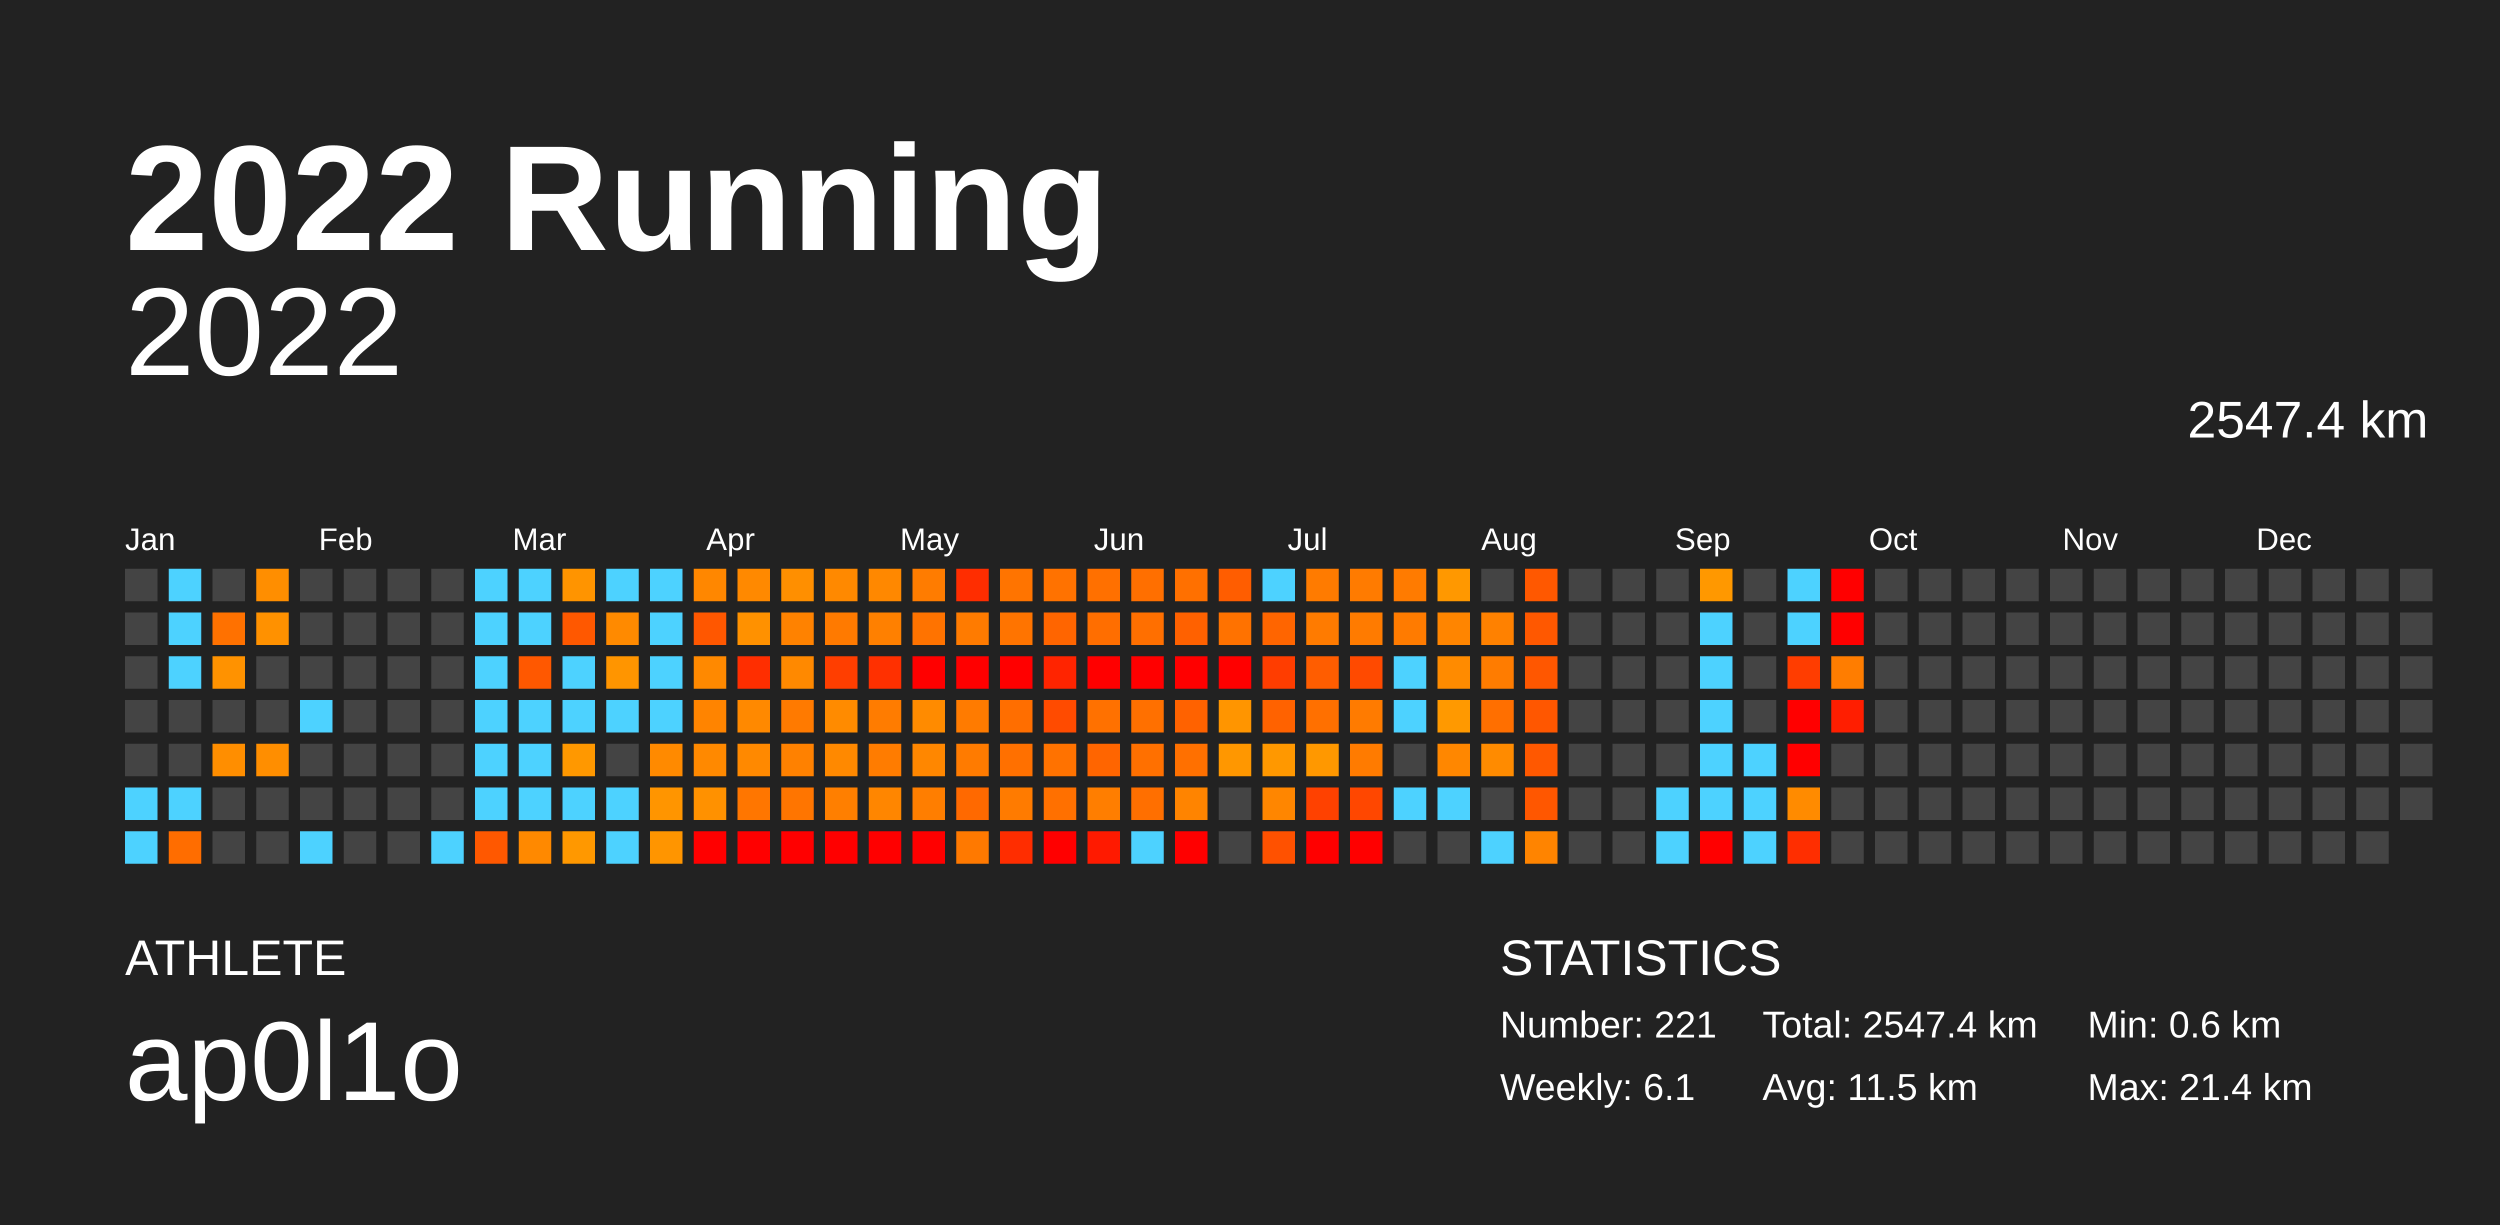
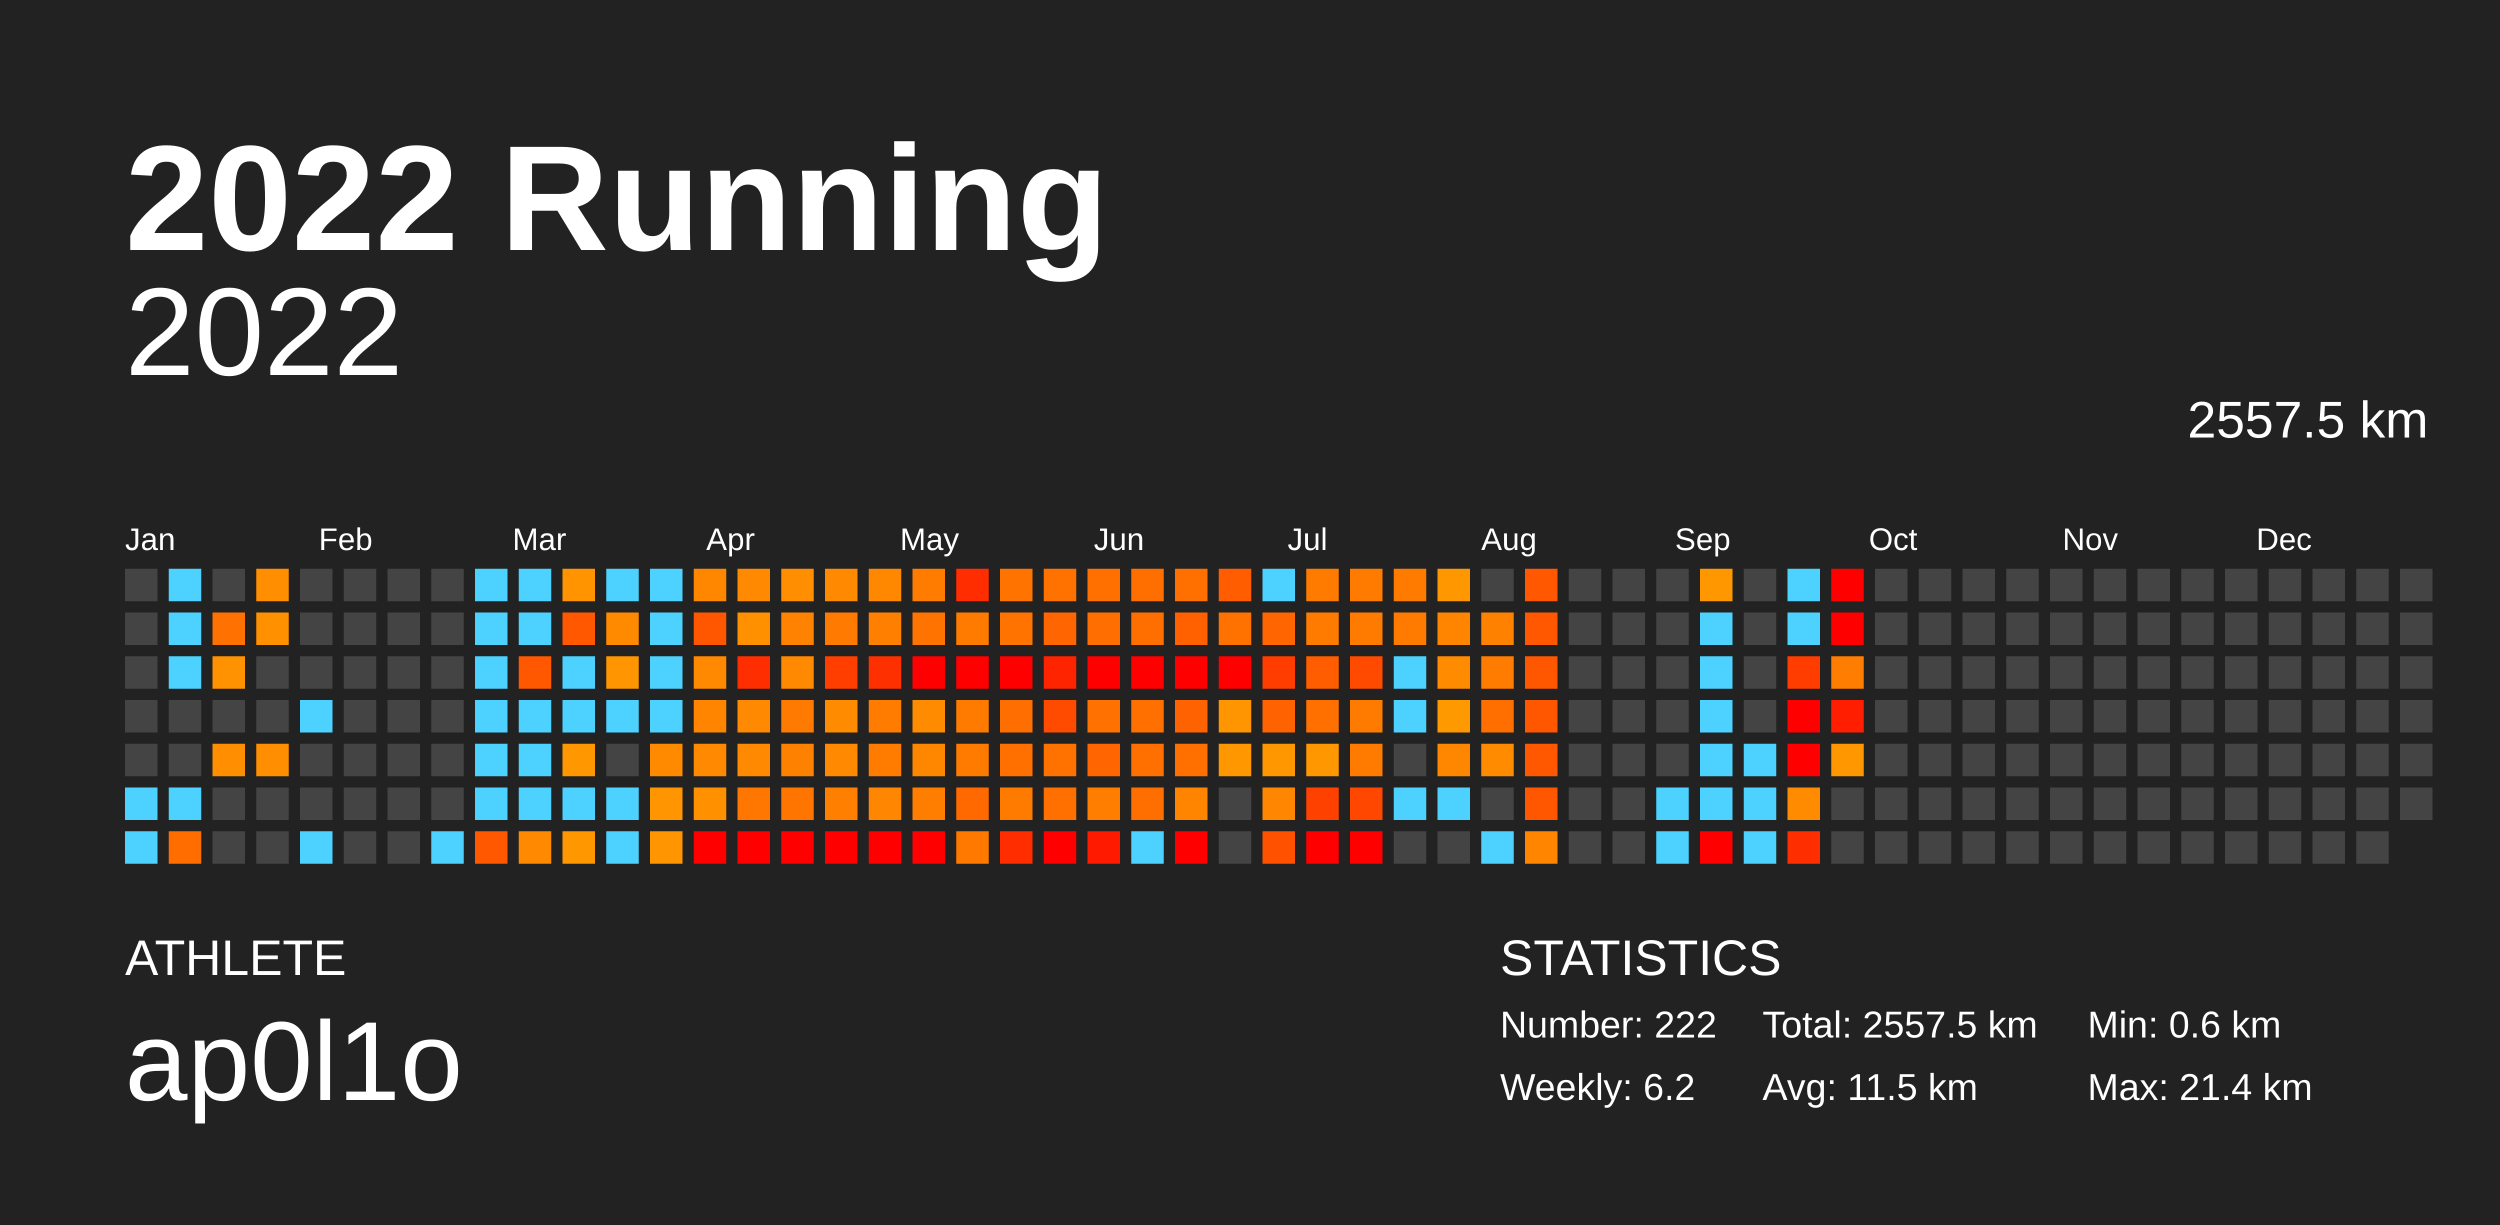
<svg xmlns="http://www.w3.org/2000/svg" baseProfile="full" height="98mm" version="1.1" viewBox="0,0,200,98" width="200mm">
  <defs />
  <rect fill="#222222" height="98" width="200" x="0" y="0" />
  <text fill="#FFFFFF" style="font-size:12px; font-family:Arial; font-weight:bold;" x="10" y="20">2022 Running</text>
  <text fill="#FFFFFF" style="font-size:4px; font-family:Arial" x="10" y="78">ATHLETE</text>
  <text fill="#FFFFFF" style="font-size:9px; font-family:Arial" x="10" y="88">ap0l1o</text>
  <text fill="#FFFFFF" style="font-size:4px; font-family:Arial" x="120" y="78">STATISTICS</text>
-   <text fill="#FFFFFF" style="font-size:3px; font-family:Arial" x="120" y="83">Number: 221</text>
-   <text fill="#FFFFFF" style="font-size:3px; font-family:Arial" x="120" y="88">Weekly: 6.1</text>
-   <text fill="#FFFFFF" style="font-size:3px; font-family:Arial" x="141" y="83">Total: 2547.4 km</text>
+   <text fill="#FFFFFF" style="font-size:3px; font-family:Arial" x="120" y="83">Number: 222</text>
+   <text fill="#FFFFFF" style="font-size:3px; font-family:Arial" x="120" y="88">Weekly: 6.2</text>
+   <text fill="#FFFFFF" style="font-size:3px; font-family:Arial" x="141" y="83">Total: 2557.5 km</text>
  <text fill="#FFFFFF" style="font-size:3px; font-family:Arial" x="141" y="88">Avg: 11.5 km</text>
  <text fill="#FFFFFF" style="font-size:3px; font-family:Arial" x="167" y="83">Min: 0.6 km</text>
  <text fill="#FFFFFF" style="font-size:3px; font-family:Arial" x="167" y="88">Max: 21.4 km</text>
  <text alignment-baseline="hanging" fill="#FFFFFF" style="font-size:10.0px; font-family:Arial;" x="10" y="30">2022</text>
-   <text alignment-baseline="hanging" fill="#FFFFFF" style="font-size:4.125px; font-family:Arial;" x="175" y="35">2547.4 km</text>
+   <text alignment-baseline="hanging" fill="#FFFFFF" style="font-size:4.125px; font-family:Arial;" x="175" y="35">2557.5 km</text>
  <text fill="#FFFFFF" style="font-size:2.5px; font-family:Arial" x="10.0" y="44">Jan</text>
  <text fill="#FFFFFF" style="font-size:2.5px; font-family:Arial" x="25.5" y="44">Feb</text>
  <text fill="#FFFFFF" style="font-size:2.5px; font-family:Arial" x="41.0" y="44">Mar</text>
  <text fill="#FFFFFF" style="font-size:2.5px; font-family:Arial" x="56.5" y="44">Apr</text>
  <text fill="#FFFFFF" style="font-size:2.5px; font-family:Arial" x="72.0" y="44">May</text>
  <text fill="#FFFFFF" style="font-size:2.5px; font-family:Arial" x="87.5" y="44">Jun</text>
  <text fill="#FFFFFF" style="font-size:2.5px; font-family:Arial" x="103.0" y="44">Jul</text>
  <text fill="#FFFFFF" style="font-size:2.5px; font-family:Arial" x="118.5" y="44">Aug</text>
  <text fill="#FFFFFF" style="font-size:2.5px; font-family:Arial" x="134.0" y="44">Sep</text>
  <text fill="#FFFFFF" style="font-size:2.5px; font-family:Arial" x="149.5" y="44">Oct</text>
  <text fill="#FFFFFF" style="font-size:2.5px; font-family:Arial" x="165.0" y="44">Nov</text>
  <text fill="#FFFFFF" style="font-size:2.5px; font-family:Arial" x="180.5" y="44">Dec</text>
  <rect fill="#444444" height="2.6" width="2.6" x="10.0" y="45.5" />
  <rect fill="#444444" height="2.6" width="2.6" x="10.0" y="49.0" />
  <rect fill="#444444" height="2.6" width="2.6" x="10.0" y="52.5" />
  <rect fill="#444444" height="2.6" width="2.6" x="10.0" y="56.0" />
  <rect fill="#444444" height="2.6" width="2.6" x="10.0" y="59.5" />
  <rect fill="#4dd2ff" height="2.6" width="2.6" x="10.0" y="63.0" />
  <rect fill="#4dd2ff" height="2.6" width="2.6" x="10.0" y="66.5" />
  <rect fill="#4dd2ff" height="2.6" width="2.6" x="13.5" y="45.5" />
  <rect fill="#4dd2ff" height="2.6" width="2.6" x="13.5" y="49.0" />
  <rect fill="#4dd2ff" height="2.6" width="2.6" x="13.5" y="52.5" />
  <rect fill="#444444" height="2.6" width="2.6" x="13.5" y="56.0" />
  <rect fill="#444444" height="2.6" width="2.6" x="13.5" y="59.5" />
  <rect fill="#4dd2ff" height="2.6" width="2.6" x="13.5" y="63.0" />
  <rect fill="#ff6d00" height="2.6" width="2.6" x="13.5" y="66.5" />
  <rect fill="#444444" height="2.6" width="2.6" x="17.0" y="45.5" />
  <rect fill="#ff7100" height="2.6" width="2.6" x="17.0" y="49.0" />
  <rect fill="#ff9200" height="2.6" width="2.6" x="17.0" y="52.5" />
  <rect fill="#444444" height="2.6" width="2.6" x="17.0" y="56.0" />
  <rect fill="#ff8e00" height="2.6" width="2.6" x="17.0" y="59.5" />
  <rect fill="#444444" height="2.6" width="2.6" x="17.0" y="63.0" />
  <rect fill="#444444" height="2.6" width="2.6" x="17.0" y="66.5" />
  <rect fill="#ff8e00" height="2.6" width="2.6" x="20.5" y="45.5" />
  <rect fill="#ff9100" height="2.6" width="2.6" x="20.5" y="49.0" />
  <rect fill="#444444" height="2.6" width="2.6" x="20.5" y="52.5" />
  <rect fill="#444444" height="2.6" width="2.6" x="20.5" y="56.0" />
  <rect fill="#ff8e00" height="2.6" width="2.6" x="20.5" y="59.5" />
  <rect fill="#444444" height="2.6" width="2.6" x="20.5" y="63.0" />
  <rect fill="#444444" height="2.6" width="2.6" x="20.5" y="66.5" />
  <rect fill="#444444" height="2.6" width="2.6" x="24.0" y="45.5" />
  <rect fill="#444444" height="2.6" width="2.6" x="24.0" y="49.0" />
  <rect fill="#444444" height="2.6" width="2.6" x="24.0" y="52.5" />
  <rect fill="#4dd2ff" height="2.6" width="2.6" x="24.0" y="56.0" />
  <rect fill="#444444" height="2.6" width="2.6" x="24.0" y="59.5" />
  <rect fill="#444444" height="2.6" width="2.6" x="24.0" y="63.0" />
  <rect fill="#4dd2ff" height="2.6" width="2.6" x="24.0" y="66.5" />
  <rect fill="#444444" height="2.6" width="2.6" x="27.5" y="45.5" />
  <rect fill="#444444" height="2.6" width="2.6" x="27.5" y="49.0" />
  <rect fill="#444444" height="2.6" width="2.6" x="27.5" y="52.5" />
  <rect fill="#444444" height="2.6" width="2.6" x="27.5" y="56.0" />
  <rect fill="#444444" height="2.6" width="2.6" x="27.5" y="59.5" />
  <rect fill="#444444" height="2.6" width="2.6" x="27.5" y="63.0" />
  <rect fill="#444444" height="2.6" width="2.6" x="27.5" y="66.5" />
  <rect fill="#444444" height="2.6" width="2.6" x="31.0" y="45.5" />
  <rect fill="#444444" height="2.6" width="2.6" x="31.0" y="49.0" />
  <rect fill="#444444" height="2.6" width="2.6" x="31.0" y="52.5" />
  <rect fill="#444444" height="2.6" width="2.6" x="31.0" y="56.0" />
  <rect fill="#444444" height="2.6" width="2.6" x="31.0" y="59.5" />
  <rect fill="#444444" height="2.6" width="2.6" x="31.0" y="63.0" />
  <rect fill="#444444" height="2.6" width="2.6" x="31.0" y="66.5" />
  <rect fill="#444444" height="2.6" width="2.6" x="34.5" y="45.5" />
  <rect fill="#444444" height="2.6" width="2.6" x="34.5" y="49.0" />
  <rect fill="#444444" height="2.6" width="2.6" x="34.5" y="52.5" />
  <rect fill="#444444" height="2.6" width="2.6" x="34.5" y="56.0" />
  <rect fill="#444444" height="2.6" width="2.6" x="34.5" y="59.5" />
  <rect fill="#444444" height="2.6" width="2.6" x="34.5" y="63.0" />
  <rect fill="#4dd2ff" height="2.6" width="2.6" x="34.5" y="66.5" />
  <rect fill="#4dd2ff" height="2.6" width="2.6" x="38.0" y="45.5" />
  <rect fill="#4dd2ff" height="2.6" width="2.6" x="38.0" y="49.0" />
  <rect fill="#4dd2ff" height="2.6" width="2.6" x="38.0" y="52.5" />
  <rect fill="#4dd2ff" height="2.6" width="2.6" x="38.0" y="56.0" />
  <rect fill="#4dd2ff" height="2.6" width="2.6" x="38.0" y="59.5" />
  <rect fill="#4dd2ff" height="2.6" width="2.6" x="38.0" y="63.0" />
  <rect fill="#ff5800" height="2.6" width="2.6" x="38.0" y="66.5" />
  <rect fill="#4dd2ff" height="2.6" width="2.6" x="41.5" y="45.5" />
  <rect fill="#4dd2ff" height="2.6" width="2.6" x="41.5" y="49.0" />
  <rect fill="#ff5800" height="2.6" width="2.6" x="41.5" y="52.5" />
  <rect fill="#4dd2ff" height="2.6" width="2.6" x="41.5" y="56.0" />
  <rect fill="#4dd2ff" height="2.6" width="2.6" x="41.5" y="59.5" />
  <rect fill="#4dd2ff" height="2.6" width="2.6" x="41.5" y="63.0" />
  <rect fill="#ff8900" height="2.6" width="2.6" x="41.5" y="66.5" />
  <rect fill="#ff9400" height="2.6" width="2.6" x="45.0" y="45.5" />
  <rect fill="#ff5800" height="2.6" width="2.6" x="45.0" y="49.0" />
  <rect fill="#4dd2ff" height="2.6" width="2.6" x="45.0" y="52.5" />
  <rect fill="#4dd2ff" height="2.6" width="2.6" x="45.0" y="56.0" />
  <rect fill="#ff9800" height="2.6" width="2.6" x="45.0" y="59.5" />
  <rect fill="#4dd2ff" height="2.6" width="2.6" x="45.0" y="63.0" />
  <rect fill="#ff9800" height="2.6" width="2.6" x="45.0" y="66.5" />
  <rect fill="#4dd2ff" height="2.6" width="2.6" x="48.5" y="45.5" />
  <rect fill="#ff8a00" height="2.6" width="2.6" x="48.5" y="49.0" />
  <rect fill="#ff9500" height="2.6" width="2.6" x="48.5" y="52.5" />
  <rect fill="#4dd2ff" height="2.6" width="2.6" x="48.5" y="56.0" />
  <rect fill="#444444" height="2.6" width="2.6" x="48.5" y="59.5" />
  <rect fill="#4dd2ff" height="2.6" width="2.6" x="48.5" y="63.0" />
  <rect fill="#4dd2ff" height="2.6" width="2.6" x="48.5" y="66.5" />
  <rect fill="#4dd2ff" height="2.6" width="2.6" x="52.0" y="45.5" />
  <rect fill="#4dd2ff" height="2.6" width="2.6" x="52.0" y="49.0" />
  <rect fill="#4dd2ff" height="2.6" width="2.6" x="52.0" y="52.5" />
  <rect fill="#4dd2ff" height="2.6" width="2.6" x="52.0" y="56.0" />
  <rect fill="#ff8a00" height="2.6" width="2.6" x="52.0" y="59.5" />
  <rect fill="#ff9500" height="2.6" width="2.6" x="52.0" y="63.0" />
  <rect fill="#ff9500" height="2.6" width="2.6" x="52.0" y="66.5" />
  <rect fill="#ff8700" height="2.6" width="2.6" x="55.5" y="45.5" />
  <rect fill="#ff5700" height="2.6" width="2.6" x="55.5" y="49.0" />
  <rect fill="#ff8900" height="2.6" width="2.6" x="55.5" y="52.5" />
  <rect fill="#ff8400" height="2.6" width="2.6" x="55.5" y="56.0" />
  <rect fill="#ff8900" height="2.6" width="2.6" x="55.5" y="59.5" />
  <rect fill="#ff9100" height="2.6" width="2.6" x="55.5" y="63.0" />
  <rect fill="red" height="2.6" width="2.6" x="55.5" y="66.5" />
  <rect fill="#ff8900" height="2.6" width="2.6" x="59.0" y="45.5" />
  <rect fill="#ff9100" height="2.6" width="2.6" x="59.0" y="49.0" />
  <rect fill="#ff2e00" height="2.6" width="2.6" x="59.0" y="52.5" />
  <rect fill="#ff8900" height="2.6" width="2.6" x="59.0" y="56.0" />
  <rect fill="#ff8900" height="2.6" width="2.6" x="59.0" y="59.5" />
  <rect fill="#ff7600" height="2.6" width="2.6" x="59.0" y="63.0" />
  <rect fill="red" height="2.6" width="2.6" x="59.0" y="66.5" />
  <rect fill="#ff8f00" height="2.6" width="2.6" x="62.5" y="45.5" />
  <rect fill="#ff8200" height="2.6" width="2.6" x="62.5" y="49.0" />
  <rect fill="#ff8900" height="2.6" width="2.6" x="62.5" y="52.5" />
  <rect fill="#ff7a00" height="2.6" width="2.6" x="62.5" y="56.0" />
  <rect fill="#ff8100" height="2.6" width="2.6" x="62.5" y="59.5" />
  <rect fill="#ff7500" height="2.6" width="2.6" x="62.5" y="63.0" />
  <rect fill="red" height="2.6" width="2.6" x="62.5" y="66.5" />
  <rect fill="#ff8900" height="2.6" width="2.6" x="66.0" y="45.5" />
  <rect fill="#ff7a00" height="2.6" width="2.6" x="66.0" y="49.0" />
  <rect fill="#ff3e00" height="2.6" width="2.6" x="66.0" y="52.5" />
  <rect fill="#ff8b00" height="2.6" width="2.6" x="66.0" y="56.0" />
  <rect fill="#ff8900" height="2.6" width="2.6" x="66.0" y="59.5" />
  <rect fill="#ff7f00" height="2.6" width="2.6" x="66.0" y="63.0" />
  <rect fill="red" height="2.6" width="2.6" x="66.0" y="66.5" />
  <rect fill="#ff8800" height="2.6" width="2.6" x="69.5" y="45.5" />
  <rect fill="#ff8000" height="2.6" width="2.6" x="69.5" y="49.0" />
  <rect fill="#ff3000" height="2.6" width="2.6" x="69.5" y="52.5" />
  <rect fill="#ff7c00" height="2.6" width="2.6" x="69.5" y="56.0" />
  <rect fill="#ff7c00" height="2.6" width="2.6" x="69.5" y="59.5" />
  <rect fill="#ff8600" height="2.6" width="2.6" x="69.5" y="63.0" />
  <rect fill="red" height="2.6" width="2.6" x="69.5" y="66.5" />
  <rect fill="#ff7c00" height="2.6" width="2.6" x="73.0" y="45.5" />
  <rect fill="#ff7300" height="2.6" width="2.6" x="73.0" y="49.0" />
  <rect fill="red" height="2.6" width="2.6" x="73.0" y="52.5" />
  <rect fill="#ff8b00" height="2.6" width="2.6" x="73.0" y="56.0" />
  <rect fill="#ff8700" height="2.6" width="2.6" x="73.0" y="59.5" />
  <rect fill="#ff7e00" height="2.6" width="2.6" x="73.0" y="63.0" />
  <rect fill="red" height="2.6" width="2.6" x="73.0" y="66.5" />
  <rect fill="#ff2d00" height="2.6" width="2.6" x="76.5" y="45.5" />
  <rect fill="#ff7b00" height="2.6" width="2.6" x="76.5" y="49.0" />
  <rect fill="red" height="2.6" width="2.6" x="76.5" y="52.5" />
  <rect fill="#ff7b00" height="2.6" width="2.6" x="76.5" y="56.0" />
  <rect fill="#ff7b00" height="2.6" width="2.6" x="76.5" y="59.5" />
  <rect fill="#ff6900" height="2.6" width="2.6" x="76.5" y="63.0" />
  <rect fill="#ff7900" height="2.6" width="2.6" x="76.5" y="66.5" />
  <rect fill="#ff7400" height="2.6" width="2.6" x="80.0" y="45.5" />
  <rect fill="#ff7400" height="2.6" width="2.6" x="80.0" y="49.0" />
  <rect fill="red" height="2.6" width="2.6" x="80.0" y="52.5" />
  <rect fill="#ff6e00" height="2.6" width="2.6" x="80.0" y="56.0" />
  <rect fill="#ff7000" height="2.6" width="2.6" x="80.0" y="59.5" />
  <rect fill="#ff7b00" height="2.6" width="2.6" x="80.0" y="63.0" />
  <rect fill="#ff2d00" height="2.6" width="2.6" x="80.0" y="66.5" />
  <rect fill="#ff7200" height="2.6" width="2.6" x="83.5" y="45.5" />
  <rect fill="#ff6500" height="2.6" width="2.6" x="83.5" y="49.0" />
  <rect fill="#ff2400" height="2.6" width="2.6" x="83.5" y="52.5" />
  <rect fill="#ff4b00" height="2.6" width="2.6" x="83.5" y="56.0" />
  <rect fill="#ff7200" height="2.6" width="2.6" x="83.5" y="59.5" />
  <rect fill="#ff7000" height="2.6" width="2.6" x="83.5" y="63.0" />
  <rect fill="red" height="2.6" width="2.6" x="83.5" y="66.5" />
  <rect fill="#ff7000" height="2.6" width="2.6" x="87.0" y="45.5" />
  <rect fill="#ff6e00" height="2.6" width="2.6" x="87.0" y="49.0" />
  <rect fill="red" height="2.6" width="2.6" x="87.0" y="52.5" />
  <rect fill="#ff7100" height="2.6" width="2.6" x="87.0" y="56.0" />
  <rect fill="#ff6500" height="2.6" width="2.6" x="87.0" y="59.5" />
  <rect fill="#ff7e00" height="2.6" width="2.6" x="87.0" y="63.0" />
  <rect fill="#ff1a00" height="2.6" width="2.6" x="87.0" y="66.5" />
  <rect fill="#ff6f00" height="2.6" width="2.6" x="90.5" y="45.5" />
  <rect fill="#ff6f00" height="2.6" width="2.6" x="90.5" y="49.0" />
  <rect fill="red" height="2.6" width="2.6" x="90.5" y="52.5" />
  <rect fill="#ff7000" height="2.6" width="2.6" x="90.5" y="56.0" />
  <rect fill="#ff7000" height="2.6" width="2.6" x="90.5" y="59.5" />
  <rect fill="#ff6f00" height="2.6" width="2.6" x="90.5" y="63.0" />
  <rect fill="#4dd2ff" height="2.6" width="2.6" x="90.5" y="66.5" />
  <rect fill="#ff7000" height="2.6" width="2.6" x="94.0" y="45.5" />
  <rect fill="#ff6100" height="2.6" width="2.6" x="94.0" y="49.0" />
  <rect fill="red" height="2.6" width="2.6" x="94.0" y="52.5" />
  <rect fill="#ff6200" height="2.6" width="2.6" x="94.0" y="56.0" />
  <rect fill="#ff7000" height="2.6" width="2.6" x="94.0" y="59.5" />
  <rect fill="#ff8400" height="2.6" width="2.6" x="94.0" y="63.0" />
  <rect fill="red" height="2.6" width="2.6" x="94.0" y="66.5" />
  <rect fill="#ff5d00" height="2.6" width="2.6" x="97.5" y="45.5" />
  <rect fill="#ff7200" height="2.6" width="2.6" x="97.5" y="49.0" />
  <rect fill="red" height="2.6" width="2.6" x="97.5" y="52.5" />
  <rect fill="#ff9500" height="2.6" width="2.6" x="97.5" y="56.0" />
  <rect fill="#ff9700" height="2.6" width="2.6" x="97.5" y="59.5" />
  <rect fill="#444444" height="2.6" width="2.6" x="97.5" y="63.0" />
  <rect fill="#444444" height="2.6" width="2.6" x="97.5" y="66.5" />
  <rect fill="#4dd2ff" height="2.6" width="2.6" x="101.0" y="45.5" />
  <rect fill="#ff6500" height="2.6" width="2.6" x="101.0" y="49.0" />
  <rect fill="#ff3d00" height="2.6" width="2.6" x="101.0" y="52.5" />
  <rect fill="#ff6200" height="2.6" width="2.6" x="101.0" y="56.0" />
  <rect fill="#ff9800" height="2.6" width="2.6" x="101.0" y="59.5" />
  <rect fill="#ff8600" height="2.6" width="2.6" x="101.0" y="63.0" />
  <rect fill="#ff5100" height="2.6" width="2.6" x="101.0" y="66.5" />
  <rect fill="#ff7b00" height="2.6" width="2.6" x="104.5" y="45.5" />
  <rect fill="#ff7b00" height="2.6" width="2.6" x="104.5" y="49.0" />
  <rect fill="#ff5d00" height="2.6" width="2.6" x="104.5" y="52.5" />
  <rect fill="#ff7000" height="2.6" width="2.6" x="104.5" y="56.0" />
  <rect fill="#ff9800" height="2.6" width="2.6" x="104.5" y="59.5" />
  <rect fill="#ff4100" height="2.6" width="2.6" x="104.5" y="63.0" />
  <rect fill="red" height="2.6" width="2.6" x="104.5" y="66.5" />
  <rect fill="#ff7b00" height="2.6" width="2.6" x="108.0" y="45.5" />
  <rect fill="#ff7b00" height="2.6" width="2.6" x="108.0" y="49.0" />
  <rect fill="#ff4a00" height="2.6" width="2.6" x="108.0" y="52.5" />
  <rect fill="#ff7b00" height="2.6" width="2.6" x="108.0" y="56.0" />
  <rect fill="#ff7b00" height="2.6" width="2.6" x="108.0" y="59.5" />
  <rect fill="#ff4700" height="2.6" width="2.6" x="108.0" y="63.0" />
  <rect fill="red" height="2.6" width="2.6" x="108.0" y="66.5" />
  <rect fill="#ff7b00" height="2.6" width="2.6" x="111.5" y="45.5" />
  <rect fill="#ff7b00" height="2.6" width="2.6" x="111.5" y="49.0" />
  <rect fill="#4dd2ff" height="2.6" width="2.6" x="111.5" y="52.5" />
  <rect fill="#4dd2ff" height="2.6" width="2.6" x="111.5" y="56.0" />
  <rect fill="#444444" height="2.6" width="2.6" x="111.5" y="59.5" />
  <rect fill="#4dd2ff" height="2.6" width="2.6" x="111.5" y="63.0" />
  <rect fill="#444444" height="2.6" width="2.6" x="111.5" y="66.5" />
  <rect fill="#ff9800" height="2.6" width="2.6" x="115.0" y="45.5" />
  <rect fill="#ff8500" height="2.6" width="2.6" x="115.0" y="49.0" />
  <rect fill="#ff8b00" height="2.6" width="2.6" x="115.0" y="52.5" />
  <rect fill="#ff9900" height="2.6" width="2.6" x="115.0" y="56.0" />
  <rect fill="#ff8700" height="2.6" width="2.6" x="115.0" y="59.5" />
  <rect fill="#4dd2ff" height="2.6" width="2.6" x="115.0" y="63.0" />
  <rect fill="#444444" height="2.6" width="2.6" x="115.0" y="66.5" />
  <rect fill="#444444" height="2.6" width="2.6" x="118.5" y="45.5" />
  <rect fill="#ff8100" height="2.6" width="2.6" x="118.5" y="49.0" />
  <rect fill="#ff7c00" height="2.6" width="2.6" x="118.5" y="52.5" />
  <rect fill="#ff6f00" height="2.6" width="2.6" x="118.5" y="56.0" />
  <rect fill="#ff8b00" height="2.6" width="2.6" x="118.5" y="59.5" />
  <rect fill="#444444" height="2.6" width="2.6" x="118.5" y="63.0" />
  <rect fill="#4dd2ff" height="2.6" width="2.6" x="118.5" y="66.5" />
  <rect fill="#ff5800" height="2.6" width="2.6" x="122.0" y="45.5" />
  <rect fill="#ff5800" height="2.6" width="2.6" x="122.0" y="49.0" />
  <rect fill="#ff5700" height="2.6" width="2.6" x="122.0" y="52.5" />
  <rect fill="#ff5700" height="2.6" width="2.6" x="122.0" y="56.0" />
  <rect fill="#ff5800" height="2.6" width="2.6" x="122.0" y="59.5" />
  <rect fill="#ff5700" height="2.6" width="2.6" x="122.0" y="63.0" />
  <rect fill="#ff8400" height="2.6" width="2.6" x="122.0" y="66.5" />
  <rect fill="#444444" height="2.6" width="2.6" x="125.5" y="45.5" />
  <rect fill="#444444" height="2.6" width="2.6" x="125.5" y="49.0" />
  <rect fill="#444444" height="2.6" width="2.6" x="125.5" y="52.5" />
  <rect fill="#444444" height="2.6" width="2.6" x="125.5" y="56.0" />
  <rect fill="#444444" height="2.6" width="2.6" x="125.5" y="59.5" />
  <rect fill="#444444" height="2.6" width="2.6" x="125.5" y="63.0" />
  <rect fill="#444444" height="2.6" width="2.6" x="125.5" y="66.5" />
  <rect fill="#444444" height="2.6" width="2.6" x="129.0" y="45.5" />
  <rect fill="#444444" height="2.6" width="2.6" x="129.0" y="49.0" />
  <rect fill="#444444" height="2.6" width="2.6" x="129.0" y="52.5" />
  <rect fill="#444444" height="2.6" width="2.6" x="129.0" y="56.0" />
  <rect fill="#444444" height="2.6" width="2.6" x="129.0" y="59.5" />
  <rect fill="#444444" height="2.6" width="2.6" x="129.0" y="63.0" />
  <rect fill="#444444" height="2.6" width="2.6" x="129.0" y="66.5" />
  <rect fill="#444444" height="2.6" width="2.6" x="132.5" y="45.5" />
  <rect fill="#444444" height="2.6" width="2.6" x="132.5" y="49.0" />
  <rect fill="#444444" height="2.6" width="2.6" x="132.5" y="52.5" />
  <rect fill="#444444" height="2.6" width="2.6" x="132.5" y="56.0" />
  <rect fill="#444444" height="2.6" width="2.6" x="132.5" y="59.5" />
  <rect fill="#4dd2ff" height="2.6" width="2.6" x="132.5" y="63.0" />
  <rect fill="#4dd2ff" height="2.6" width="2.6" x="132.5" y="66.5" />
  <rect fill="#ff9800" height="2.6" width="2.6" x="136.0" y="45.5" />
  <rect fill="#4dd2ff" height="2.6" width="2.6" x="136.0" y="49.0" />
  <rect fill="#4dd2ff" height="2.6" width="2.6" x="136.0" y="52.5" />
  <rect fill="#4dd2ff" height="2.6" width="2.6" x="136.0" y="56.0" />
  <rect fill="#4dd2ff" height="2.6" width="2.6" x="136.0" y="59.5" />
  <rect fill="#4dd2ff" height="2.6" width="2.6" x="136.0" y="63.0" />
  <rect fill="red" height="2.6" width="2.6" x="136.0" y="66.5" />
  <rect fill="#444444" height="2.6" width="2.6" x="139.5" y="45.5" />
  <rect fill="#444444" height="2.6" width="2.6" x="139.5" y="49.0" />
  <rect fill="#444444" height="2.6" width="2.6" x="139.5" y="52.5" />
  <rect fill="#444444" height="2.6" width="2.6" x="139.5" y="56.0" />
  <rect fill="#4dd2ff" height="2.6" width="2.6" x="139.5" y="59.5" />
  <rect fill="#4dd2ff" height="2.6" width="2.6" x="139.5" y="63.0" />
  <rect fill="#4dd2ff" height="2.6" width="2.6" x="139.5" y="66.5" />
  <rect fill="#4dd2ff" height="2.6" width="2.6" x="143.0" y="45.5" />
  <rect fill="#4dd2ff" height="2.6" width="2.6" x="143.0" y="49.0" />
  <rect fill="#ff3d00" height="2.6" width="2.6" x="143.0" y="52.5" />
  <rect fill="red" height="2.6" width="2.6" x="143.0" y="56.0" />
  <rect fill="red" height="2.6" width="2.6" x="143.0" y="59.5" />
  <rect fill="#ff8b00" height="2.6" width="2.6" x="143.0" y="63.0" />
  <rect fill="#ff2e00" height="2.6" width="2.6" x="143.0" y="66.5" />
  <rect fill="red" height="2.6" width="2.6" x="146.5" y="45.5" />
  <rect fill="red" height="2.6" width="2.6" x="146.5" y="49.0" />
  <rect fill="#ff7d00" height="2.6" width="2.6" x="146.5" y="52.5" />
  <rect fill="#ff1e00" height="2.6" width="2.6" x="146.5" y="56.0" />
-   <rect fill="#444444" height="2.6" width="2.6" x="146.5" y="59.5" />
+   <rect fill="#ff9800" height="2.6" width="2.6" x="146.5" y="59.5" />
  <rect fill="#444444" height="2.6" width="2.6" x="146.5" y="63.0" />
  <rect fill="#444444" height="2.6" width="2.6" x="146.5" y="66.5" />
  <rect fill="#444444" height="2.6" width="2.6" x="150.0" y="45.5" />
  <rect fill="#444444" height="2.6" width="2.6" x="150.0" y="49.0" />
  <rect fill="#444444" height="2.6" width="2.6" x="150.0" y="52.5" />
  <rect fill="#444444" height="2.6" width="2.6" x="150.0" y="56.0" />
  <rect fill="#444444" height="2.6" width="2.6" x="150.0" y="59.5" />
  <rect fill="#444444" height="2.6" width="2.6" x="150.0" y="63.0" />
  <rect fill="#444444" height="2.6" width="2.6" x="150.0" y="66.5" />
  <rect fill="#444444" height="2.6" width="2.6" x="153.5" y="45.5" />
  <rect fill="#444444" height="2.6" width="2.6" x="153.5" y="49.0" />
  <rect fill="#444444" height="2.6" width="2.6" x="153.5" y="52.5" />
  <rect fill="#444444" height="2.6" width="2.6" x="153.5" y="56.0" />
  <rect fill="#444444" height="2.6" width="2.6" x="153.5" y="59.5" />
  <rect fill="#444444" height="2.6" width="2.6" x="153.5" y="63.0" />
  <rect fill="#444444" height="2.6" width="2.6" x="153.5" y="66.5" />
  <rect fill="#444444" height="2.6" width="2.6" x="157.0" y="45.5" />
  <rect fill="#444444" height="2.6" width="2.6" x="157.0" y="49.0" />
  <rect fill="#444444" height="2.6" width="2.6" x="157.0" y="52.5" />
  <rect fill="#444444" height="2.6" width="2.6" x="157.0" y="56.0" />
  <rect fill="#444444" height="2.6" width="2.6" x="157.0" y="59.5" />
  <rect fill="#444444" height="2.6" width="2.6" x="157.0" y="63.0" />
  <rect fill="#444444" height="2.6" width="2.6" x="157.0" y="66.5" />
  <rect fill="#444444" height="2.6" width="2.6" x="160.5" y="45.5" />
  <rect fill="#444444" height="2.6" width="2.6" x="160.5" y="49.0" />
  <rect fill="#444444" height="2.6" width="2.6" x="160.5" y="52.5" />
  <rect fill="#444444" height="2.6" width="2.6" x="160.5" y="56.0" />
  <rect fill="#444444" height="2.6" width="2.6" x="160.5" y="59.5" />
  <rect fill="#444444" height="2.6" width="2.6" x="160.5" y="63.0" />
  <rect fill="#444444" height="2.6" width="2.6" x="160.5" y="66.5" />
  <rect fill="#444444" height="2.6" width="2.6" x="164.0" y="45.5" />
  <rect fill="#444444" height="2.6" width="2.6" x="164.0" y="49.0" />
  <rect fill="#444444" height="2.6" width="2.6" x="164.0" y="52.5" />
  <rect fill="#444444" height="2.6" width="2.6" x="164.0" y="56.0" />
  <rect fill="#444444" height="2.6" width="2.6" x="164.0" y="59.5" />
  <rect fill="#444444" height="2.6" width="2.6" x="164.0" y="63.0" />
  <rect fill="#444444" height="2.6" width="2.6" x="164.0" y="66.5" />
  <rect fill="#444444" height="2.6" width="2.6" x="167.5" y="45.5" />
  <rect fill="#444444" height="2.6" width="2.6" x="167.5" y="49.0" />
  <rect fill="#444444" height="2.6" width="2.6" x="167.5" y="52.5" />
  <rect fill="#444444" height="2.6" width="2.6" x="167.5" y="56.0" />
  <rect fill="#444444" height="2.6" width="2.6" x="167.5" y="59.5" />
  <rect fill="#444444" height="2.6" width="2.6" x="167.5" y="63.0" />
  <rect fill="#444444" height="2.6" width="2.6" x="167.5" y="66.5" />
  <rect fill="#444444" height="2.6" width="2.6" x="171.0" y="45.5" />
  <rect fill="#444444" height="2.6" width="2.6" x="171.0" y="49.0" />
  <rect fill="#444444" height="2.6" width="2.6" x="171.0" y="52.5" />
  <rect fill="#444444" height="2.6" width="2.6" x="171.0" y="56.0" />
  <rect fill="#444444" height="2.6" width="2.6" x="171.0" y="59.5" />
  <rect fill="#444444" height="2.6" width="2.6" x="171.0" y="63.0" />
  <rect fill="#444444" height="2.6" width="2.6" x="171.0" y="66.5" />
  <rect fill="#444444" height="2.6" width="2.6" x="174.5" y="45.5" />
  <rect fill="#444444" height="2.6" width="2.6" x="174.5" y="49.0" />
  <rect fill="#444444" height="2.6" width="2.6" x="174.5" y="52.5" />
  <rect fill="#444444" height="2.6" width="2.6" x="174.5" y="56.0" />
  <rect fill="#444444" height="2.6" width="2.6" x="174.5" y="59.5" />
  <rect fill="#444444" height="2.6" width="2.6" x="174.5" y="63.0" />
  <rect fill="#444444" height="2.6" width="2.6" x="174.5" y="66.5" />
  <rect fill="#444444" height="2.6" width="2.6" x="178.0" y="45.5" />
  <rect fill="#444444" height="2.6" width="2.6" x="178.0" y="49.0" />
  <rect fill="#444444" height="2.6" width="2.6" x="178.0" y="52.5" />
  <rect fill="#444444" height="2.6" width="2.6" x="178.0" y="56.0" />
  <rect fill="#444444" height="2.6" width="2.6" x="178.0" y="59.5" />
  <rect fill="#444444" height="2.6" width="2.6" x="178.0" y="63.0" />
  <rect fill="#444444" height="2.6" width="2.6" x="178.0" y="66.5" />
  <rect fill="#444444" height="2.6" width="2.6" x="181.5" y="45.5" />
  <rect fill="#444444" height="2.6" width="2.6" x="181.5" y="49.0" />
  <rect fill="#444444" height="2.6" width="2.6" x="181.5" y="52.5" />
  <rect fill="#444444" height="2.6" width="2.6" x="181.5" y="56.0" />
  <rect fill="#444444" height="2.6" width="2.6" x="181.5" y="59.5" />
  <rect fill="#444444" height="2.6" width="2.6" x="181.5" y="63.0" />
  <rect fill="#444444" height="2.6" width="2.6" x="181.5" y="66.5" />
  <rect fill="#444444" height="2.6" width="2.6" x="185.0" y="45.5" />
  <rect fill="#444444" height="2.6" width="2.6" x="185.0" y="49.0" />
  <rect fill="#444444" height="2.6" width="2.6" x="185.0" y="52.5" />
  <rect fill="#444444" height="2.6" width="2.6" x="185.0" y="56.0" />
  <rect fill="#444444" height="2.6" width="2.6" x="185.0" y="59.5" />
  <rect fill="#444444" height="2.6" width="2.6" x="185.0" y="63.0" />
  <rect fill="#444444" height="2.6" width="2.6" x="185.0" y="66.5" />
  <rect fill="#444444" height="2.6" width="2.6" x="188.5" y="45.5" />
  <rect fill="#444444" height="2.6" width="2.6" x="188.5" y="49.0" />
  <rect fill="#444444" height="2.6" width="2.6" x="188.5" y="52.5" />
  <rect fill="#444444" height="2.6" width="2.6" x="188.5" y="56.0" />
  <rect fill="#444444" height="2.6" width="2.6" x="188.5" y="59.5" />
  <rect fill="#444444" height="2.6" width="2.6" x="188.5" y="63.0" />
  <rect fill="#444444" height="2.6" width="2.6" x="188.5" y="66.5" />
  <rect fill="#444444" height="2.6" width="2.6" x="192.0" y="45.5" />
  <rect fill="#444444" height="2.6" width="2.6" x="192.0" y="49.0" />
  <rect fill="#444444" height="2.6" width="2.6" x="192.0" y="52.5" />
  <rect fill="#444444" height="2.6" width="2.6" x="192.0" y="56.0" />
  <rect fill="#444444" height="2.6" width="2.6" x="192.0" y="59.5" />
  <rect fill="#444444" height="2.6" width="2.6" x="192.0" y="63.0" />
</svg>
